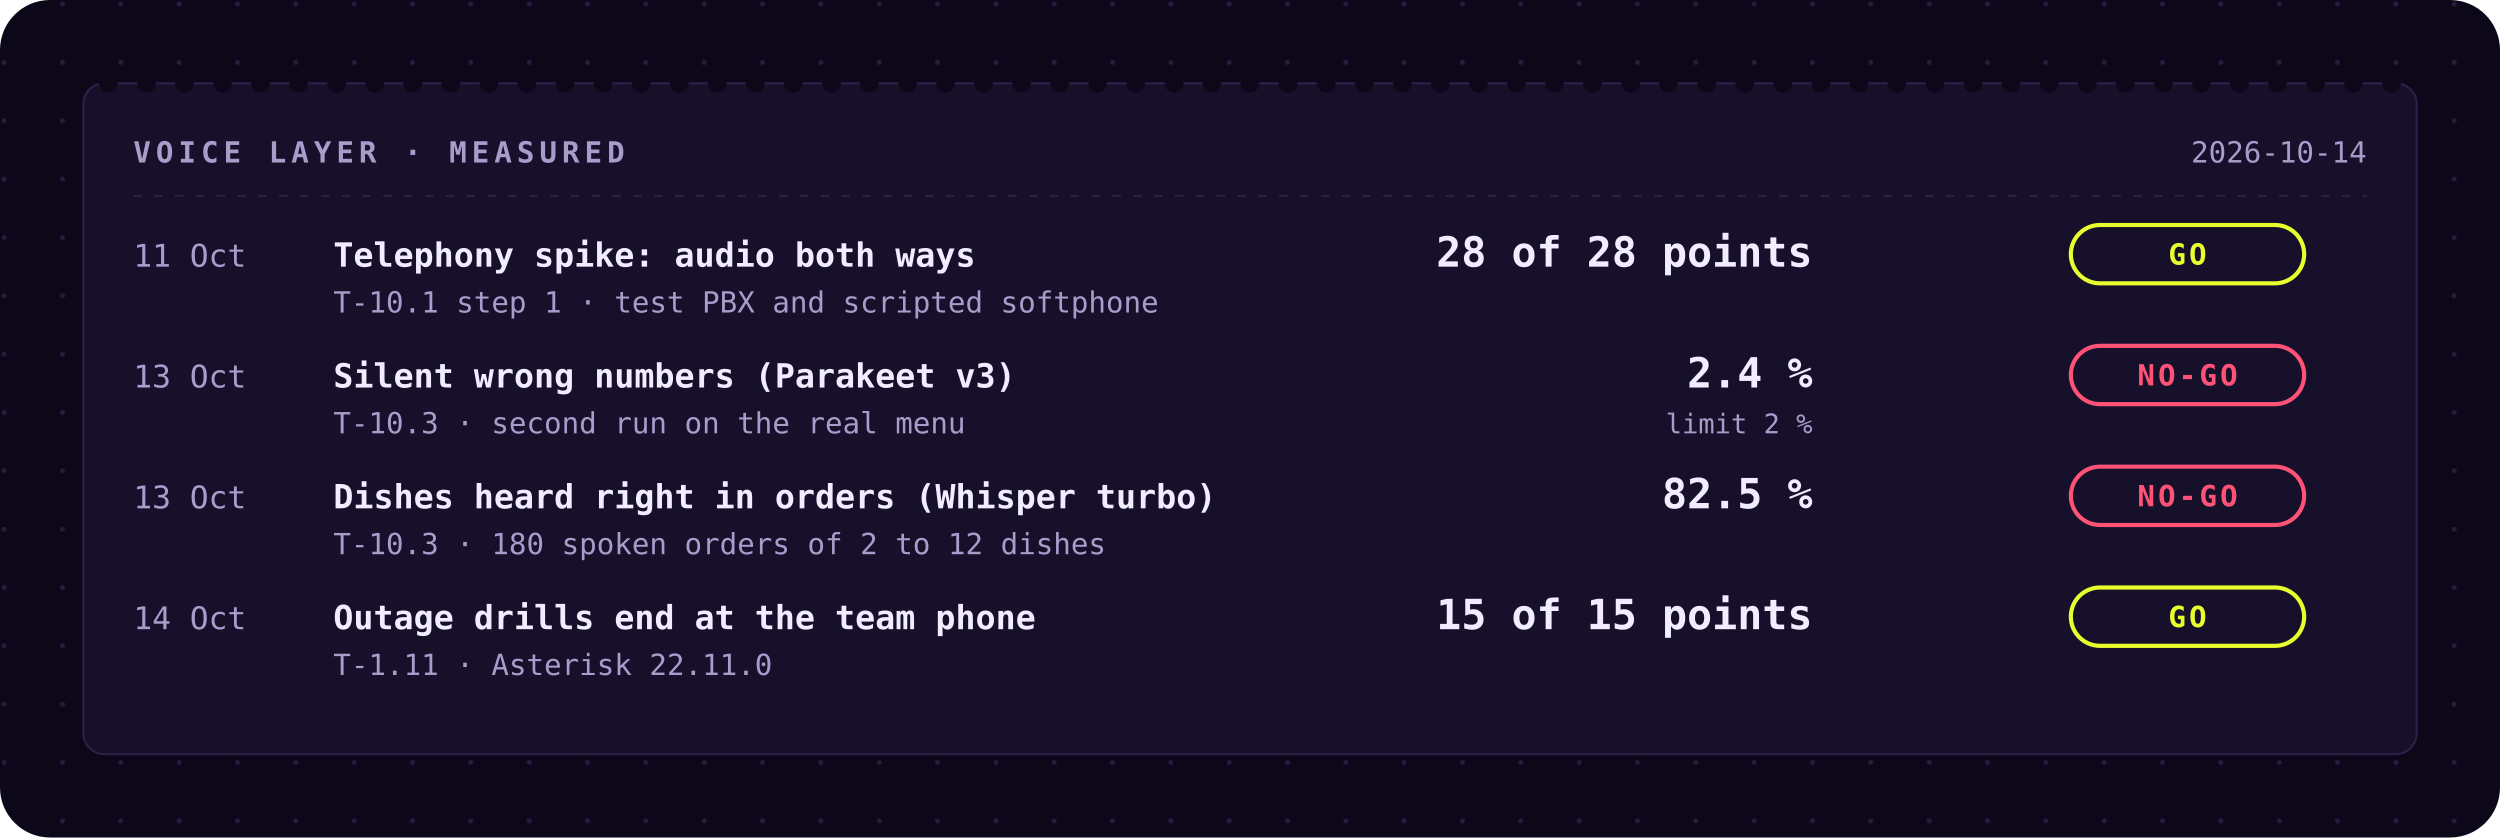
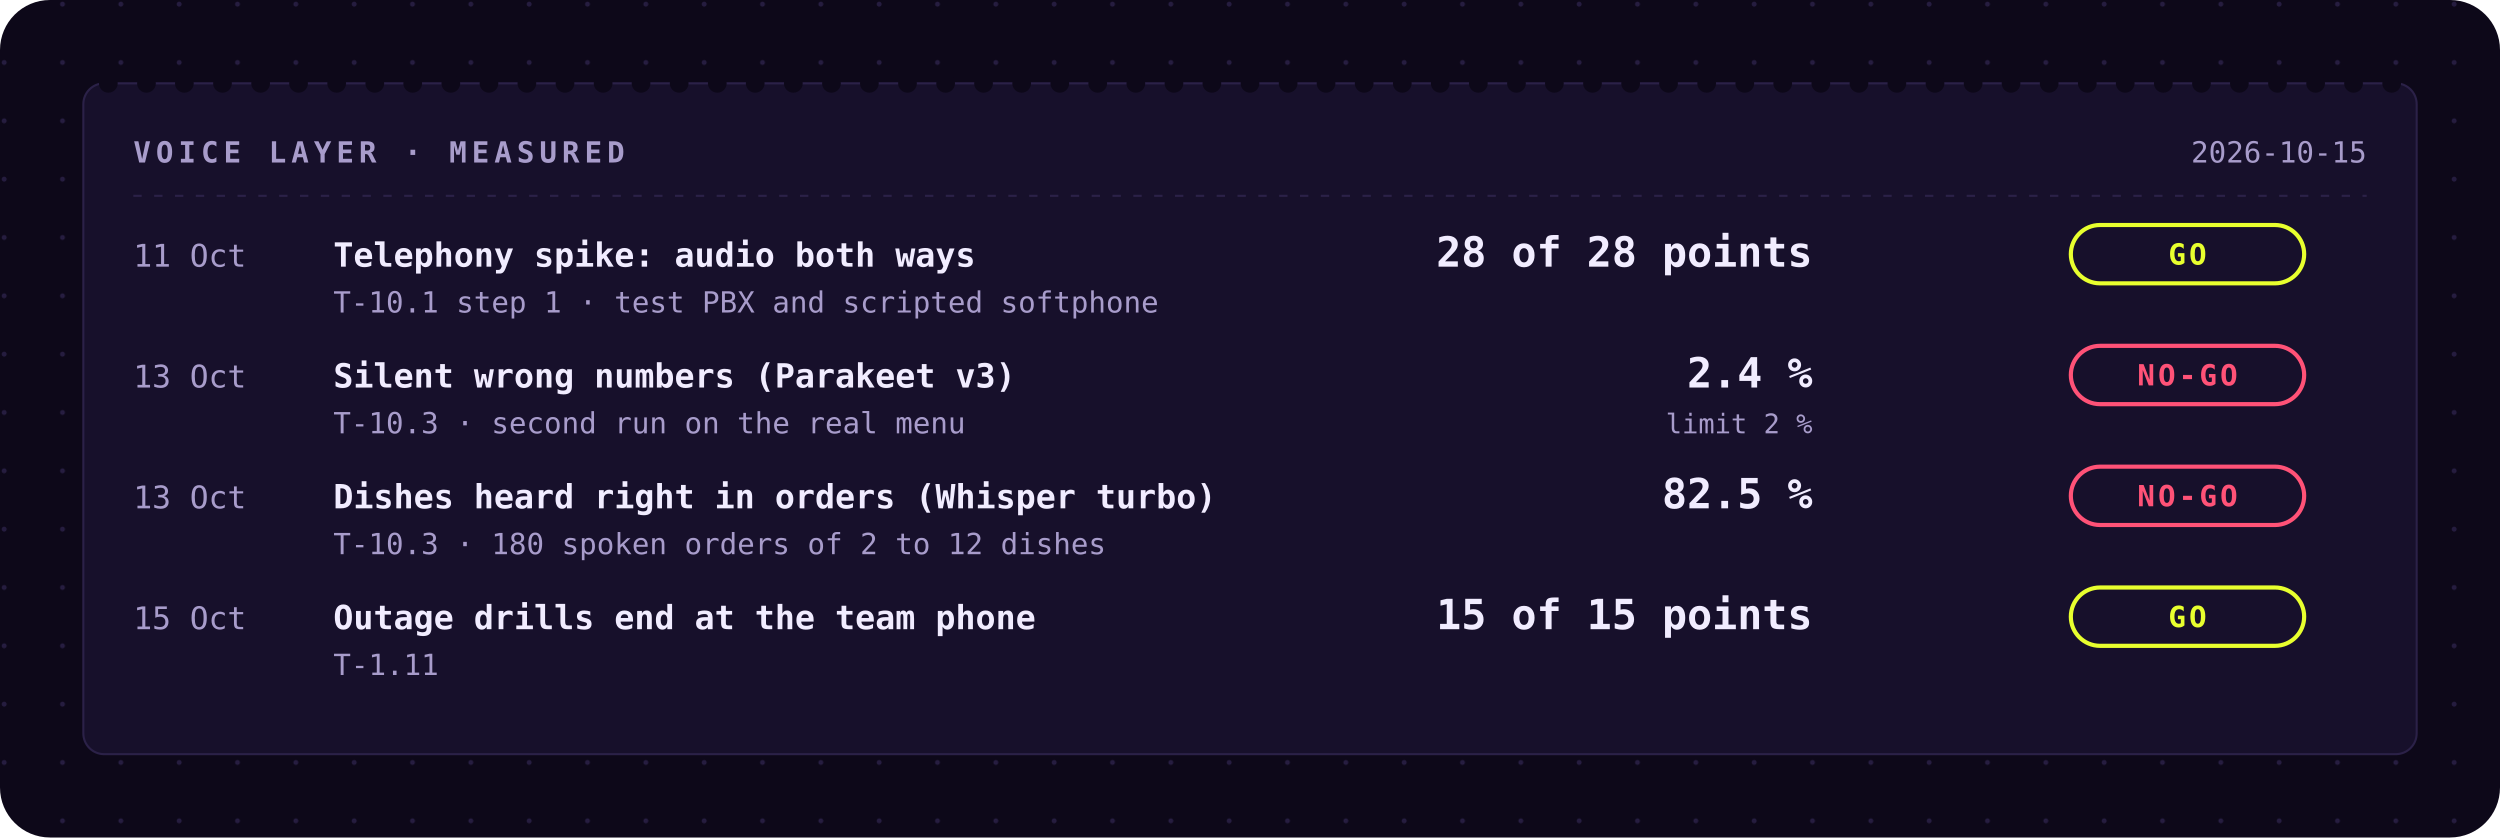
<svg xmlns="http://www.w3.org/2000/svg" width="1200" height="402" viewBox="0 0 1200 402" role="img" aria-labelledby="t d">
  <style>text{font-family:ui-monospace, 'JetBrains Mono', 'SF Mono', Menlo, Consolas, 'DejaVu Sans Mono', monospace}</style>
  <defs>
    <filter id="glow" filterUnits="userSpaceOnUse" x="0" y="0" width="1200" height="402">
      <feGaussianBlur stdDeviation="6" />
    </filter>
    <filter id="soft" filterUnits="userSpaceOnUse" x="0" y="0" width="1200" height="402">
      <feGaussianBlur stdDeviation="2.2" />
    </filter>
  </defs>
  <rect width="1200" height="402" rx="24" fill="#0D0819" />
  <pattern id="dots" width="28" height="28" patternUnits="userSpaceOnUse">
    <circle cx="2" cy="2" r="1.2" fill="#2B2148" />
  </pattern>
  <rect width="1200" height="402" rx="24" fill="url(#dots)" opacity="0.8" />
  <rect x="40" y="40" width="1120" height="322" rx="10" fill="#17102B" stroke="#2B2148" />
  <circle cx="52" cy="40" r="4.5" fill="#0D0819" />
  <circle cx="70.3" cy="40" r="4.5" fill="#0D0819" />
  <circle cx="88.5" cy="40" r="4.5" fill="#0D0819" />
  <circle cx="106.8" cy="40" r="4.5" fill="#0D0819" />
  <circle cx="125.1" cy="40" r="4.5" fill="#0D0819" />
  <circle cx="143.3" cy="40" r="4.5" fill="#0D0819" />
  <circle cx="161.6" cy="40" r="4.5" fill="#0D0819" />
  <circle cx="179.9" cy="40" r="4.5" fill="#0D0819" />
  <circle cx="198.1" cy="40" r="4.5" fill="#0D0819" />
  <circle cx="216.4" cy="40" r="4.5" fill="#0D0819" />
  <circle cx="234.7" cy="40" r="4.5" fill="#0D0819" />
  <circle cx="252.9" cy="40" r="4.5" fill="#0D0819" />
  <circle cx="271.2" cy="40" r="4.5" fill="#0D0819" />
  <circle cx="289.5" cy="40" r="4.5" fill="#0D0819" />
  <circle cx="307.7" cy="40" r="4.5" fill="#0D0819" />
  <circle cx="326" cy="40" r="4.5" fill="#0D0819" />
  <circle cx="344.3" cy="40" r="4.5" fill="#0D0819" />
  <circle cx="362.5" cy="40" r="4.5" fill="#0D0819" />
  <circle cx="380.8" cy="40" r="4.5" fill="#0D0819" />
  <circle cx="399.1" cy="40" r="4.5" fill="#0D0819" />
  <circle cx="417.3" cy="40" r="4.5" fill="#0D0819" />
  <circle cx="435.6" cy="40" r="4.5" fill="#0D0819" />
  <circle cx="453.9" cy="40" r="4.5" fill="#0D0819" />
  <circle cx="472.1" cy="40" r="4.5" fill="#0D0819" />
  <circle cx="490.4" cy="40" r="4.5" fill="#0D0819" />
  <circle cx="508.7" cy="40" r="4.5" fill="#0D0819" />
  <circle cx="526.9" cy="40" r="4.5" fill="#0D0819" />
  <circle cx="545.2" cy="40" r="4.5" fill="#0D0819" />
  <circle cx="563.5" cy="40" r="4.5" fill="#0D0819" />
  <circle cx="581.7" cy="40" r="4.5" fill="#0D0819" />
  <circle cx="600" cy="40" r="4.5" fill="#0D0819" />
  <circle cx="618.3" cy="40" r="4.5" fill="#0D0819" />
  <circle cx="636.5" cy="40" r="4.5" fill="#0D0819" />
  <circle cx="654.8" cy="40" r="4.5" fill="#0D0819" />
  <circle cx="673.1" cy="40" r="4.5" fill="#0D0819" />
  <circle cx="691.3" cy="40" r="4.5" fill="#0D0819" />
  <circle cx="709.6" cy="40" r="4.5" fill="#0D0819" />
  <circle cx="727.9" cy="40" r="4.5" fill="#0D0819" />
  <circle cx="746.1" cy="40" r="4.5" fill="#0D0819" />
  <circle cx="764.4" cy="40" r="4.5" fill="#0D0819" />
  <circle cx="782.7" cy="40" r="4.5" fill="#0D0819" />
  <circle cx="800.9" cy="40" r="4.5" fill="#0D0819" />
  <circle cx="819.2" cy="40" r="4.5" fill="#0D0819" />
  <circle cx="837.5" cy="40" r="4.5" fill="#0D0819" />
  <circle cx="855.7" cy="40" r="4.5" fill="#0D0819" />
  <circle cx="874" cy="40" r="4.5" fill="#0D0819" />
  <circle cx="892.3" cy="40" r="4.5" fill="#0D0819" />
  <circle cx="910.5" cy="40" r="4.5" fill="#0D0819" />
  <circle cx="928.8" cy="40" r="4.5" fill="#0D0819" />
  <circle cx="947.1" cy="40" r="4.5" fill="#0D0819" />
  <circle cx="965.3" cy="40" r="4.5" fill="#0D0819" />
  <circle cx="983.6" cy="40" r="4.5" fill="#0D0819" />
  <circle cx="1001.9" cy="40" r="4.5" fill="#0D0819" />
  <circle cx="1020.1" cy="40" r="4.5" fill="#0D0819" />
  <circle cx="1038.4" cy="40" r="4.5" fill="#0D0819" />
  <circle cx="1056.7" cy="40" r="4.5" fill="#0D0819" />
  <circle cx="1074.9" cy="40" r="4.5" fill="#0D0819" />
  <circle cx="1093.2" cy="40" r="4.5" fill="#0D0819" />
  <circle cx="1111.5" cy="40" r="4.5" fill="#0D0819" />
  <circle cx="1129.7" cy="40" r="4.5" fill="#0D0819" />
  <circle cx="1148" cy="40" r="4.5" fill="#0D0819" />
  <text x="64" y="78" font-size="14" fill="#A89CCB" font-weight="700" letter-spacing="2.4">VOICE LAYER · MEASURED</text>
-   <text x="1136" y="78" font-size="14" fill="#A89CCB" text-anchor="end">2026-10-14</text>
+   <text x="1136" y="78" font-size="14" fill="#A89CCB" text-anchor="end">2026-10-15</text>
  <line x1="64" y1="94" x2="1136" y2="94" stroke="#2B2148" stroke-dasharray="4 6" />
  <text x="64" y="128" font-size="15" fill="#A89CCB">11 Oct</text>
  <text x="160" y="128" font-size="16" fill="#F1ECFF" font-weight="700">Telephony spike: audio both ways</text>
  <text x="160" y="150" font-size="14" fill="#A89CCB">T-10.1 step 1 · test PBX and scripted softphone</text>
  <text x="870" y="128" font-size="20" fill="#F1ECFF" text-anchor="end" font-weight="700">28 of 28 points</text>
  <rect x="994" y="108" width="112" height="28" rx="14" fill="none" stroke="#E8FF2E" stroke-width="2" />
  <text x="1050" y="127" font-size="14" fill="#E8FF2E" text-anchor="middle" font-weight="700" letter-spacing="1.5">GO</text>
  <text x="64" y="186" font-size="15" fill="#A89CCB">13 Oct</text>
  <text x="160" y="186" font-size="16" fill="#F1ECFF" font-weight="700">Silent wrong numbers (Parakeet v3)</text>
  <text x="160" y="208" font-size="14" fill="#A89CCB">T-10.3 · second run on the real menu</text>
  <text x="870" y="186" font-size="20" fill="#F1ECFF" text-anchor="end" font-weight="700">2.4 %</text>
  <text x="870" y="208" font-size="13" fill="#A89CCB" text-anchor="end">limit 2 %</text>
  <rect x="994" y="166" width="112" height="28" rx="14" fill="none" stroke="#FF5277" stroke-width="2" />
  <text x="1050" y="185" font-size="14" fill="#FF5277" text-anchor="middle" font-weight="700" letter-spacing="1.5">NO-GO</text>
  <text x="64" y="244" font-size="15" fill="#A89CCB">13 Oct</text>
  <text x="160" y="244" font-size="16" fill="#F1ECFF" font-weight="700">Dishes heard right in orders (Whisper turbo)</text>
  <text x="160" y="266" font-size="14" fill="#A89CCB">T-10.3 · 180 spoken orders of 2 to 12 dishes</text>
  <text x="870" y="244" font-size="20" fill="#F1ECFF" text-anchor="end" font-weight="700">82.5 %</text>
  <rect x="994" y="224" width="112" height="28" rx="14" fill="none" stroke="#FF5277" stroke-width="2" />
  <text x="1050" y="243" font-size="14" fill="#FF5277" text-anchor="middle" font-weight="700" letter-spacing="1.5">NO-GO</text>
-   <text x="64" y="302" font-size="15" fill="#A89CCB">14 Oct</text>
+   <text x="64" y="302" font-size="15" fill="#A89CCB">15 Oct</text>
  <text x="160" y="302" font-size="16" fill="#F1ECFF" font-weight="700">Outage drills end at the team phone</text>
-   <text x="160" y="324" font-size="14" fill="#A89CCB">T-1.11 · Asterisk 22.11.0</text>
+   <text x="160" y="324" font-size="14" fill="#A89CCB">T-1.11</text>
  <text x="870" y="302" font-size="20" fill="#F1ECFF" text-anchor="end" font-weight="700">15 of 15 points</text>
  <rect x="994" y="282" width="112" height="28" rx="14" fill="none" stroke="#E8FF2E" stroke-width="2" />
  <text x="1050" y="301" font-size="14" fill="#E8FF2E" text-anchor="middle" font-weight="700" letter-spacing="1.5">GO</text>
</svg>
